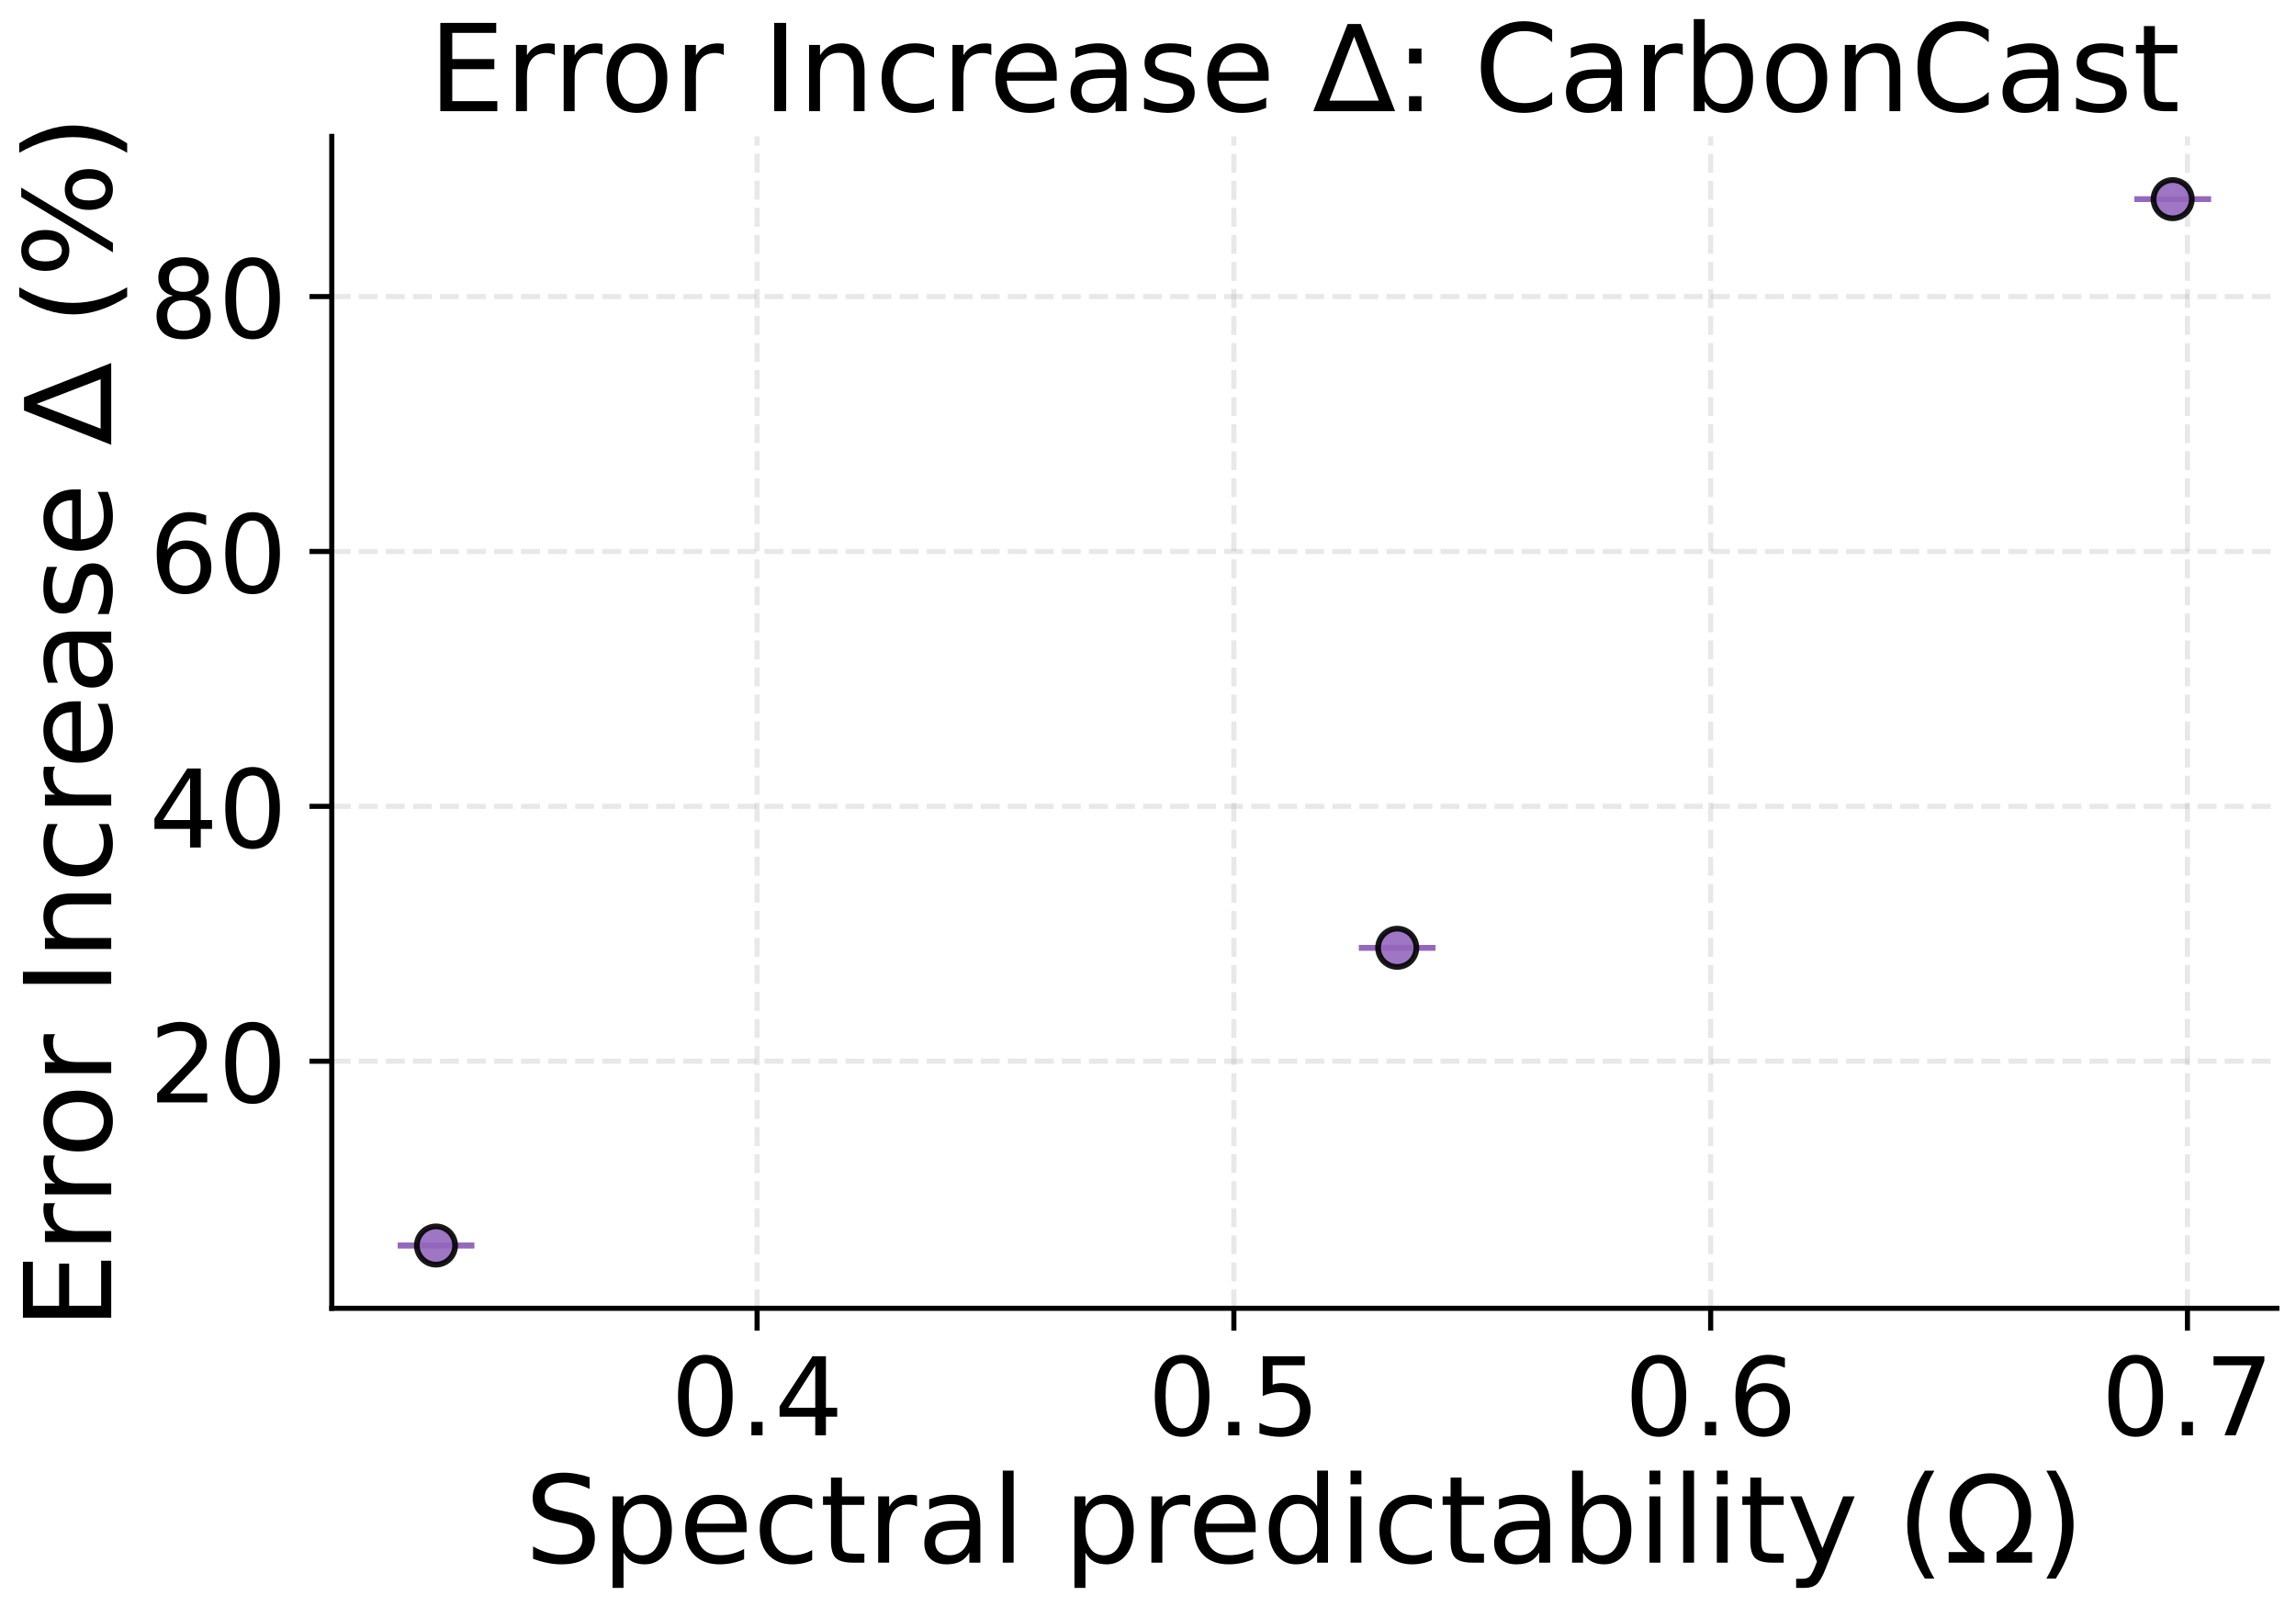
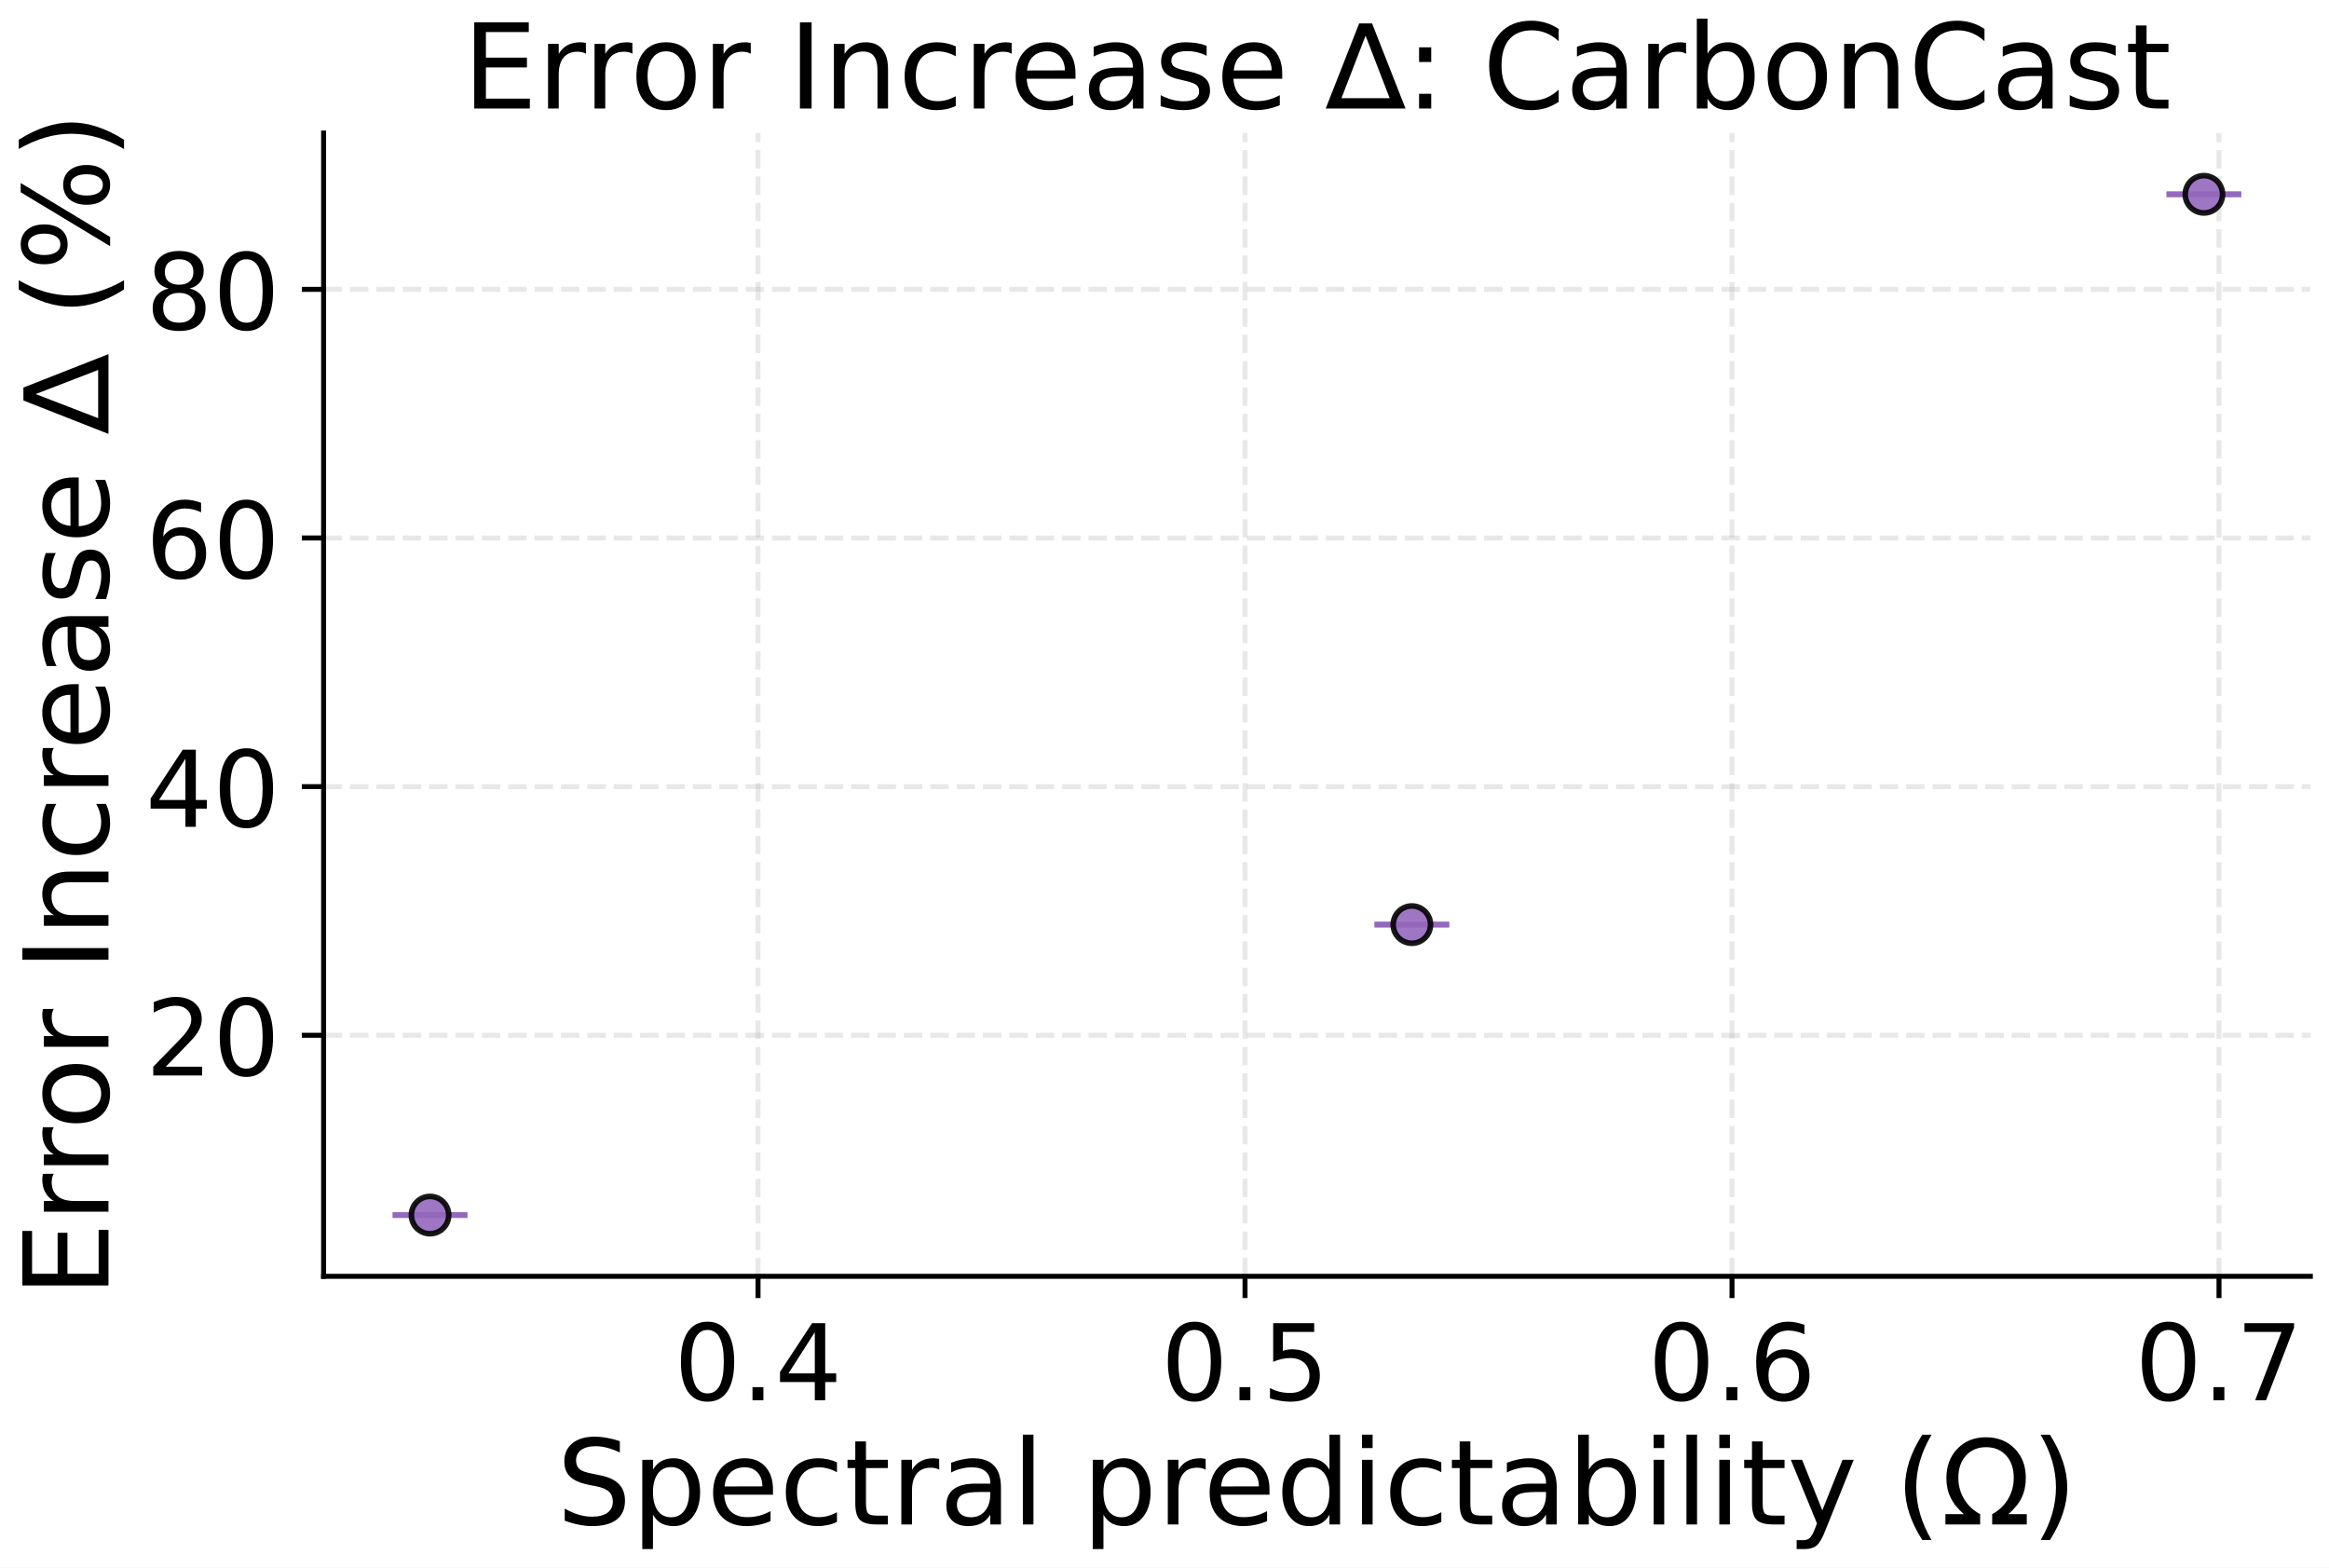
- <svg xmlns="http://www.w3.org/2000/svg" xmlns:xlink="http://www.w3.org/1999/xlink" width="360pt" height="252pt" viewBox="0 0 360 252" version="1.1">
+ <svg xmlns="http://www.w3.org/2000/svg" xmlns:xlink="http://www.w3.org/1999/xlink" width="374.4pt" height="252pt" viewBox="0 0 374.4 252" version="1.1">
  <defs>
    <style type="text/css">*{stroke-linejoin: round; stroke-linecap: butt}</style>
  </defs>
  <g id="figure_1">
    <g id="patch_1">
-       <path d="M 0 252  L 360 252  L 360 0  L 0 0  z " style="fill: #ffffff" />
+       <path d="M 0 252  L 374.4 252  L 374.4 0  L 0 0  z " style="fill: #ffffff" />
    </g>
    <g id="axes_1">
      <g id="patch_2">
-         <path d="M 52.021 205.159  L 357 205.159  L 357 21.389  L 52.021 21.389  z " style="fill: #ffffff" />
+         <path d="M 52.021 205.159  L 371.4 205.159  L 371.4 21.389  L 52.021 21.389  z " style="fill: #ffffff" />
      </g>
      <g id="matplotlib.axis_1">
        <g id="xtick_1">
          <g id="line2d_1">
-             <path d="M 118.708 205.159  L 118.708 21.389  " clip-path="url(#pbfbbe0bb06)" style="fill: none; stroke-dasharray: 2.96,1.28; stroke-dashoffset: 0; stroke: #b0b0b0; stroke-opacity: 0.3; stroke-width: 0.8" />
+             <path d="M 121.857 205.159  L 121.857 21.389  " clip-path="url(#ped90888fce)" style="fill: none; stroke-dasharray: 2.96,1.28; stroke-dashoffset: 0; stroke: #b0b0b0; stroke-opacity: 0.3; stroke-width: 0.8" />
          </g>
          <g id="line2d_2">
            <defs>
-               <path id="m0ed7cb5ab9" d="M 0 0  L 0 3.5  " style="stroke: #000000; stroke-width: 0.8" />
+               <path id="m598ddd7621" d="M 0 0  L 0 3.5  " style="stroke: #000000; stroke-width: 0.8" />
            </defs>
            <g>
-               <use xlink:href="#m0ed7cb5ab9" x="118.708" y="205.159" style="stroke: #000000; stroke-width: 0.8" />
+               <use xlink:href="#m598ddd7621" x="121.857" y="205.159" style="stroke: #000000; stroke-width: 0.8" />
            </g>
          </g>
          <g id="text_1">
-             <text style="font: 17px 'DejaVu Sans', 'Bitstream Vera Sans', 'Computer Modern Sans Serif', 'Lucida Grande', 'Verdana', 'Geneva', 'Lucid', 'Arial', 'Helvetica', 'Avant Garde', sans-serif; text-anchor: middle" x="118.708" y="225.076" transform="rotate(-0 118.7081 225.0759)">0.4</text>
+             <text style="font: 17px 'DejaVu Sans', 'Bitstream Vera Sans', 'Computer Modern Sans Serif', 'Lucida Grande', 'Verdana', 'Geneva', 'Lucid', 'Arial', 'Helvetica', 'Avant Garde', sans-serif; text-anchor: middle" x="121.857" y="225.076" transform="rotate(-0 121.8569 225.0759)">0.4</text>
          </g>
        </g>
        <g id="xtick_2">
          <g id="line2d_3">
-             <path d="M 193.465 205.159  L 193.465 21.389  " clip-path="url(#pbfbbe0bb06)" style="fill: none; stroke-dasharray: 2.96,1.28; stroke-dashoffset: 0; stroke: #b0b0b0; stroke-opacity: 0.3; stroke-width: 0.8" />
+             <path d="M 200.144 205.159  L 200.144 21.389  " clip-path="url(#ped90888fce)" style="fill: none; stroke-dasharray: 2.96,1.28; stroke-dashoffset: 0; stroke: #b0b0b0; stroke-opacity: 0.3; stroke-width: 0.8" />
          </g>
          <g id="line2d_4">
            <g>
-               <use xlink:href="#m0ed7cb5ab9" x="193.465" y="205.159" style="stroke: #000000; stroke-width: 0.8" />
+               <use xlink:href="#m598ddd7621" x="200.144" y="205.159" style="stroke: #000000; stroke-width: 0.8" />
            </g>
          </g>
          <g id="text_2">
-             <text style="font: 17px 'DejaVu Sans', 'Bitstream Vera Sans', 'Computer Modern Sans Serif', 'Lucida Grande', 'Verdana', 'Geneva', 'Lucid', 'Arial', 'Helvetica', 'Avant Garde', sans-serif; text-anchor: middle" x="193.465" y="225.076" transform="rotate(-0 193.4651 225.0759)">0.5</text>
+             <text style="font: 17px 'DejaVu Sans', 'Bitstream Vera Sans', 'Computer Modern Sans Serif', 'Lucida Grande', 'Verdana', 'Geneva', 'Lucid', 'Arial', 'Helvetica', 'Avant Garde', sans-serif; text-anchor: middle" x="200.144" y="225.076" transform="rotate(-0 200.1436 225.0759)">0.5</text>
          </g>
        </g>
        <g id="xtick_3">
          <g id="line2d_5">
-             <path d="M 268.222 205.159  L 268.222 21.389  " clip-path="url(#pbfbbe0bb06)" style="fill: none; stroke-dasharray: 2.96,1.28; stroke-dashoffset: 0; stroke: #b0b0b0; stroke-opacity: 0.3; stroke-width: 0.8" />
+             <path d="M 278.43 205.159  L 278.43 21.389  " clip-path="url(#ped90888fce)" style="fill: none; stroke-dasharray: 2.96,1.28; stroke-dashoffset: 0; stroke: #b0b0b0; stroke-opacity: 0.3; stroke-width: 0.8" />
          </g>
          <g id="line2d_6">
            <g>
-               <use xlink:href="#m0ed7cb5ab9" x="268.222" y="205.159" style="stroke: #000000; stroke-width: 0.8" />
+               <use xlink:href="#m598ddd7621" x="278.43" y="205.159" style="stroke: #000000; stroke-width: 0.8" />
            </g>
          </g>
          <g id="text_3">
-             <text style="font: 17px 'DejaVu Sans', 'Bitstream Vera Sans', 'Computer Modern Sans Serif', 'Lucida Grande', 'Verdana', 'Geneva', 'Lucid', 'Arial', 'Helvetica', 'Avant Garde', sans-serif; text-anchor: middle" x="268.222" y="225.076" transform="rotate(-0 268.2221 225.0759)">0.6</text>
+             <text style="font: 17px 'DejaVu Sans', 'Bitstream Vera Sans', 'Computer Modern Sans Serif', 'Lucida Grande', 'Verdana', 'Geneva', 'Lucid', 'Arial', 'Helvetica', 'Avant Garde', sans-serif; text-anchor: middle" x="278.43" y="225.076" transform="rotate(-0 278.4303 225.0759)">0.6</text>
          </g>
        </g>
        <g id="xtick_4">
          <g id="line2d_7">
-             <path d="M 342.979 205.159  L 342.979 21.389  " clip-path="url(#pbfbbe0bb06)" style="fill: none; stroke-dasharray: 2.96,1.28; stroke-dashoffset: 0; stroke: #b0b0b0; stroke-opacity: 0.3; stroke-width: 0.8" />
+             <path d="M 356.717 205.159  L 356.717 21.389  " clip-path="url(#ped90888fce)" style="fill: none; stroke-dasharray: 2.96,1.28; stroke-dashoffset: 0; stroke: #b0b0b0; stroke-opacity: 0.3; stroke-width: 0.8" />
          </g>
          <g id="line2d_8">
            <g>
-               <use xlink:href="#m0ed7cb5ab9" x="342.979" y="205.159" style="stroke: #000000; stroke-width: 0.8" />
+               <use xlink:href="#m598ddd7621" x="356.717" y="205.159" style="stroke: #000000; stroke-width: 0.8" />
            </g>
          </g>
          <g id="text_4">
-             <text style="font: 17px 'DejaVu Sans', 'Bitstream Vera Sans', 'Computer Modern Sans Serif', 'Lucida Grande', 'Verdana', 'Geneva', 'Lucid', 'Arial', 'Helvetica', 'Avant Garde', sans-serif; text-anchor: middle" x="342.979" y="225.076" transform="rotate(-0 342.9791 225.0759)">0.7</text>
+             <text style="font: 17px 'DejaVu Sans', 'Bitstream Vera Sans', 'Computer Modern Sans Serif', 'Lucida Grande', 'Verdana', 'Geneva', 'Lucid', 'Arial', 'Helvetica', 'Avant Garde', sans-serif; text-anchor: middle" x="356.717" y="225.076" transform="rotate(-0 356.7171 225.0759)">0.7</text>
          </g>
        </g>
        <g id="text_5">
-           <text style="font: 19px 'DejaVu Sans', 'Bitstream Vera Sans', 'Computer Modern Sans Serif', 'Lucida Grande', 'Verdana', 'Geneva', 'Lucid', 'Arial', 'Helvetica', 'Avant Garde', sans-serif; text-anchor: middle" x="204.51" y="245.048" transform="rotate(-0 204.5105 245.0484)">Spectral predictability (Ω)</text>
+           <text style="font: 19px 'DejaVu Sans', 'Bitstream Vera Sans', 'Computer Modern Sans Serif', 'Lucida Grande', 'Verdana', 'Geneva', 'Lucid', 'Arial', 'Helvetica', 'Avant Garde', sans-serif; text-anchor: middle" x="211.71" y="245.048" transform="rotate(-0 211.7105 245.0484)">Spectral predictability (Ω)</text>
        </g>
      </g>
      <g id="matplotlib.axis_2">
        <g id="ytick_1">
          <g id="line2d_9">
-             <path d="M 52.021 166.411  L 357 166.411  " clip-path="url(#pbfbbe0bb06)" style="fill: none; stroke-dasharray: 2.96,1.28; stroke-dashoffset: 0; stroke: #b0b0b0; stroke-opacity: 0.3; stroke-width: 0.8" />
+             <path d="M 52.021 166.411  L 371.4 166.411  " clip-path="url(#ped90888fce)" style="fill: none; stroke-dasharray: 2.96,1.28; stroke-dashoffset: 0; stroke: #b0b0b0; stroke-opacity: 0.3; stroke-width: 0.8" />
          </g>
          <g id="line2d_10">
            <defs>
-               <path id="m8fa70a6b5d" d="M 0 0  L -3.5 0  " style="stroke: #000000; stroke-width: 0.8" />
+               <path id="mda9341661a" d="M 0 0  L -3.5 0  " style="stroke: #000000; stroke-width: 0.8" />
            </defs>
            <g>
-               <use xlink:href="#m8fa70a6b5d" x="52.021" y="166.411" style="stroke: #000000; stroke-width: 0.8" />
+               <use xlink:href="#mda9341661a" x="52.021" y="166.411" style="stroke: #000000; stroke-width: 0.8" />
            </g>
          </g>
          <g id="text_6">
            <text style="font: 17px 'DejaVu Sans', 'Bitstream Vera Sans', 'Computer Modern Sans Serif', 'Lucida Grande', 'Verdana', 'Geneva', 'Lucid', 'Arial', 'Helvetica', 'Avant Garde', sans-serif; text-anchor: end" x="45.021" y="172.87" transform="rotate(-0 45.02118 172.8699)">20</text>
          </g>
        </g>
        <g id="ytick_2">
          <g id="line2d_11">
-             <path d="M 52.021 126.444  L 357 126.444  " clip-path="url(#pbfbbe0bb06)" style="fill: none; stroke-dasharray: 2.96,1.28; stroke-dashoffset: 0; stroke: #b0b0b0; stroke-opacity: 0.3; stroke-width: 0.8" />
+             <path d="M 52.021 126.444  L 371.4 126.444  " clip-path="url(#ped90888fce)" style="fill: none; stroke-dasharray: 2.96,1.28; stroke-dashoffset: 0; stroke: #b0b0b0; stroke-opacity: 0.3; stroke-width: 0.8" />
          </g>
          <g id="line2d_12">
            <g>
-               <use xlink:href="#m8fa70a6b5d" x="52.021" y="126.444" style="stroke: #000000; stroke-width: 0.8" />
+               <use xlink:href="#mda9341661a" x="52.021" y="126.444" style="stroke: #000000; stroke-width: 0.8" />
            </g>
          </g>
          <g id="text_7">
            <text style="font: 17px 'DejaVu Sans', 'Bitstream Vera Sans', 'Computer Modern Sans Serif', 'Lucida Grande', 'Verdana', 'Geneva', 'Lucid', 'Arial', 'Helvetica', 'Avant Garde', sans-serif; text-anchor: end" x="45.021" y="132.903" transform="rotate(-0 45.02118 132.9027)">40</text>
          </g>
        </g>
        <g id="ytick_3">
          <g id="line2d_13">
-             <path d="M 52.021 86.477  L 357 86.477  " clip-path="url(#pbfbbe0bb06)" style="fill: none; stroke-dasharray: 2.96,1.28; stroke-dashoffset: 0; stroke: #b0b0b0; stroke-opacity: 0.3; stroke-width: 0.8" />
+             <path d="M 52.021 86.477  L 371.4 86.477  " clip-path="url(#ped90888fce)" style="fill: none; stroke-dasharray: 2.96,1.28; stroke-dashoffset: 0; stroke: #b0b0b0; stroke-opacity: 0.3; stroke-width: 0.8" />
          </g>
          <g id="line2d_14">
            <g>
-               <use xlink:href="#m8fa70a6b5d" x="52.021" y="86.477" style="stroke: #000000; stroke-width: 0.8" />
+               <use xlink:href="#mda9341661a" x="52.021" y="86.477" style="stroke: #000000; stroke-width: 0.8" />
            </g>
          </g>
          <g id="text_8">
            <text style="font: 17px 'DejaVu Sans', 'Bitstream Vera Sans', 'Computer Modern Sans Serif', 'Lucida Grande', 'Verdana', 'Geneva', 'Lucid', 'Arial', 'Helvetica', 'Avant Garde', sans-serif; text-anchor: end" x="45.021" y="92.935" transform="rotate(-0 45.02118 92.93542)">60</text>
          </g>
        </g>
        <g id="ytick_4">
          <g id="line2d_15">
-             <path d="M 52.021 46.51  L 357 46.51  " clip-path="url(#pbfbbe0bb06)" style="fill: none; stroke-dasharray: 2.96,1.28; stroke-dashoffset: 0; stroke: #b0b0b0; stroke-opacity: 0.3; stroke-width: 0.8" />
+             <path d="M 52.021 46.51  L 371.4 46.51  " clip-path="url(#ped90888fce)" style="fill: none; stroke-dasharray: 2.96,1.28; stroke-dashoffset: 0; stroke: #b0b0b0; stroke-opacity: 0.3; stroke-width: 0.8" />
          </g>
          <g id="line2d_16">
            <g>
-               <use xlink:href="#m8fa70a6b5d" x="52.021" y="46.51" style="stroke: #000000; stroke-width: 0.8" />
+               <use xlink:href="#mda9341661a" x="52.021" y="46.51" style="stroke: #000000; stroke-width: 0.8" />
            </g>
          </g>
          <g id="text_9">
            <text style="font: 17px 'DejaVu Sans', 'Bitstream Vera Sans', 'Computer Modern Sans Serif', 'Lucida Grande', 'Verdana', 'Geneva', 'Lucid', 'Arial', 'Helvetica', 'Avant Garde', sans-serif; text-anchor: end" x="45.021" y="52.968" transform="rotate(-0 45.02118 52.96818)">80</text>
          </g>
        </g>
        <g id="text_10">
          <text style="font: 19px 'DejaVu Sans', 'Bitstream Vera Sans', 'Computer Modern Sans Serif', 'Lucida Grande', 'Verdana', 'Geneva', 'Lucid', 'Arial', 'Helvetica', 'Avant Garde', sans-serif; text-anchor: middle" x="17.437" y="113.274" transform="rotate(-90 17.43727 113.2736)">Error Increase ∆ (%)</text>
        </g>
      </g>
      <g id="line2d_17">
-         <path d="M 52.021 206.378  L 357 206.378  " clip-path="url(#pbfbbe0bb06)" style="fill: none; stroke-dasharray: 3.7,1.6; stroke-dashoffset: 0; stroke: #000000; stroke-opacity: 0.6" />
+         <path d="M 52.021 206.378  L 371.4 206.378  " clip-path="url(#ped90888fce)" style="fill: none; stroke-dasharray: 3.7,1.6; stroke-dashoffset: 0; stroke: #000000; stroke-opacity: 0.6" />
      </g>
      <g id="patch_3">
        <path d="M 52.021 205.159  L 52.021 21.389  " style="fill: none; stroke: #000000; stroke-width: 0.8; stroke-linejoin: miter; stroke-linecap: square" />
      </g>
      <g id="patch_4">
-         <path d="M 52.021 205.159  L 357 205.159  " style="fill: none; stroke: #000000; stroke-width: 0.8; stroke-linejoin: miter; stroke-linecap: square" />
+         <path d="M 52.021 205.159  L 371.4 205.159  " style="fill: none; stroke: #000000; stroke-width: 0.8; stroke-linejoin: miter; stroke-linecap: square" />
      </g>
      <g id="LineCollection_1">
-         <path d="M 68.359 195.314  L 68.359 195.314  " clip-path="url(#pbfbbe0bb06)" style="fill: none; stroke: #9467bd; stroke-opacity: 0.9; stroke-width: 3.75" />
+         <path d="M 69.131 195.314  L 69.131 195.314  " clip-path="url(#ped90888fce)" style="fill: none; stroke: #9467bd; stroke-opacity: 0.9; stroke-width: 3.75" />
      </g>
      <g id="line2d_18">
        <defs>
-           <path id="m59ebaf3126" d="M 6 0  L -6 -0  " style="stroke: #9467bd; stroke-opacity: 0.9; stroke-width: 0.9" />
+           <path id="m12d995067b" d="M 6 0  L -6 -0  " style="stroke: #9467bd; stroke-opacity: 0.9; stroke-width: 0.9" />
        </defs>
-         <g clip-path="url(#pbfbbe0bb06)">
-           <use xlink:href="#m59ebaf3126" x="68.359" y="195.314" style="fill: #9467bd; fill-opacity: 0.9; stroke: #9467bd; stroke-opacity: 0.9; stroke-width: 0.9" />
+         <g clip-path="url(#ped90888fce)">
+           <use xlink:href="#m12d995067b" x="69.131" y="195.314" style="fill: #9467bd; fill-opacity: 0.9; stroke: #9467bd; stroke-opacity: 0.9; stroke-width: 0.9" />
        </g>
      </g>
      <g id="line2d_19">
-         <g clip-path="url(#pbfbbe0bb06)">
-           <use xlink:href="#m59ebaf3126" x="68.359" y="195.314" style="fill: #9467bd; fill-opacity: 0.9; stroke: #9467bd; stroke-opacity: 0.9; stroke-width: 0.9" />
+         <g clip-path="url(#ped90888fce)">
+           <use xlink:href="#m12d995067b" x="69.131" y="195.314" style="fill: #9467bd; fill-opacity: 0.9; stroke: #9467bd; stroke-opacity: 0.9; stroke-width: 0.9" />
        </g>
      </g>
      <g id="LineCollection_2">
-         <path d="M 219.077 148.625  L 219.077 148.625  " clip-path="url(#pbfbbe0bb06)" style="fill: none; stroke: #9467bd; stroke-opacity: 0.9; stroke-width: 3.75" />
+         <path d="M 226.965 148.625  L 226.965 148.625  " clip-path="url(#ped90888fce)" style="fill: none; stroke: #9467bd; stroke-opacity: 0.9; stroke-width: 3.75" />
      </g>
      <g id="line2d_20">
-         <g clip-path="url(#pbfbbe0bb06)">
-           <use xlink:href="#m59ebaf3126" x="219.077" y="148.625" style="fill: #9467bd; fill-opacity: 0.9; stroke: #9467bd; stroke-opacity: 0.9; stroke-width: 0.9" />
+         <g clip-path="url(#ped90888fce)">
+           <use xlink:href="#m12d995067b" x="226.965" y="148.625" style="fill: #9467bd; fill-opacity: 0.9; stroke: #9467bd; stroke-opacity: 0.9; stroke-width: 0.9" />
        </g>
      </g>
      <g id="line2d_21">
-         <g clip-path="url(#pbfbbe0bb06)">
-           <use xlink:href="#m59ebaf3126" x="219.077" y="148.625" style="fill: #9467bd; fill-opacity: 0.9; stroke: #9467bd; stroke-opacity: 0.9; stroke-width: 0.9" />
+         <g clip-path="url(#ped90888fce)">
+           <use xlink:href="#m12d995067b" x="226.965" y="148.625" style="fill: #9467bd; fill-opacity: 0.9; stroke: #9467bd; stroke-opacity: 0.9; stroke-width: 0.9" />
        </g>
      </g>
      <g id="LineCollection_3">
-         <path d="M 340.662 31.233  L 340.662 31.233  " clip-path="url(#pbfbbe0bb06)" style="fill: none; stroke: #9467bd; stroke-opacity: 0.9; stroke-width: 3.75" />
+         <path d="M 354.29 31.233  L 354.29 31.233  " clip-path="url(#ped90888fce)" style="fill: none; stroke: #9467bd; stroke-opacity: 0.9; stroke-width: 3.75" />
      </g>
      <g id="line2d_22">
-         <g clip-path="url(#pbfbbe0bb06)">
-           <use xlink:href="#m59ebaf3126" x="340.662" y="31.233" style="fill: #9467bd; fill-opacity: 0.9; stroke: #9467bd; stroke-opacity: 0.9; stroke-width: 0.9" />
+         <g clip-path="url(#ped90888fce)">
+           <use xlink:href="#m12d995067b" x="354.29" y="31.233" style="fill: #9467bd; fill-opacity: 0.9; stroke: #9467bd; stroke-opacity: 0.9; stroke-width: 0.9" />
        </g>
      </g>
      <g id="line2d_23">
-         <g clip-path="url(#pbfbbe0bb06)">
-           <use xlink:href="#m59ebaf3126" x="340.662" y="31.233" style="fill: #9467bd; fill-opacity: 0.9; stroke: #9467bd; stroke-opacity: 0.9; stroke-width: 0.9" />
+         <g clip-path="url(#ped90888fce)">
+           <use xlink:href="#m12d995067b" x="354.29" y="31.233" style="fill: #9467bd; fill-opacity: 0.9; stroke: #9467bd; stroke-opacity: 0.9; stroke-width: 0.9" />
        </g>
      </g>
      <g id="text_11">
-         <text style="font: 19px 'DejaVu Sans', 'Bitstream Vera Sans', 'Computer Modern Sans Serif', 'Lucida Grande', 'Verdana', 'Geneva', 'Lucid', 'Arial', 'Helvetica', 'Avant Garde', sans-serif; text-anchor: middle" x="204.51" y="17.437" transform="rotate(-0 204.5105 17.43727)">Error Increase ∆: CarbonCast</text>
+         <text style="font: 19px 'DejaVu Sans', 'Bitstream Vera Sans', 'Computer Modern Sans Serif', 'Lucida Grande', 'Verdana', 'Geneva', 'Lucid', 'Arial', 'Helvetica', 'Avant Garde', sans-serif; text-anchor: middle" x="211.71" y="17.437" transform="rotate(-0 211.7105 17.43727)">Error Increase ∆: CarbonCast</text>
      </g>
      <g id="line2d_24">
        <defs>
-           <path id="m83e8990a1e" d="M 0 3  C 0.796 3 1.559 2.684 2.121 2.121  C 2.684 1.559 3 0.796 3 0  C 3 -0.796 2.684 -1.559 2.121 -2.121  C 1.559 -2.684 0.796 -3 0 -3  C -0.796 -3 -1.559 -2.684 -2.121 -2.121  C -2.684 -1.559 -3 -0.796 -3 0  C -3 0.796 -2.684 1.559 -2.121 2.121  C -1.559 2.684 -0.796 3 0 3  z " style="stroke: #000000; stroke-opacity: 0.9; stroke-width: 0.9" />
+           <path id="me60cb14590" d="M 0 3  C 0.796 3 1.559 2.684 2.121 2.121  C 2.684 1.559 3 0.796 3 0  C 3 -0.796 2.684 -1.559 2.121 -2.121  C 1.559 -2.684 0.796 -3 0 -3  C -0.796 -3 -1.559 -2.684 -2.121 -2.121  C -2.684 -1.559 -3 -0.796 -3 0  C -3 0.796 -2.684 1.559 -2.121 2.121  C -1.559 2.684 -0.796 3 0 3  z " style="stroke: #000000; stroke-opacity: 0.9; stroke-width: 0.9" />
        </defs>
-         <g clip-path="url(#pbfbbe0bb06)">
-           <use xlink:href="#m83e8990a1e" x="68.359" y="195.314" style="fill: #9467bd; fill-opacity: 0.9; stroke: #000000; stroke-opacity: 0.9; stroke-width: 0.9" />
+         <g clip-path="url(#ped90888fce)">
+           <use xlink:href="#me60cb14590" x="69.131" y="195.314" style="fill: #9467bd; fill-opacity: 0.9; stroke: #000000; stroke-opacity: 0.9; stroke-width: 0.9" />
        </g>
      </g>
      <g id="line2d_25">
-         <g clip-path="url(#pbfbbe0bb06)">
-           <use xlink:href="#m83e8990a1e" x="219.077" y="148.625" style="fill: #9467bd; fill-opacity: 0.9; stroke: #000000; stroke-opacity: 0.9; stroke-width: 0.9" />
+         <g clip-path="url(#ped90888fce)">
+           <use xlink:href="#me60cb14590" x="226.965" y="148.625" style="fill: #9467bd; fill-opacity: 0.9; stroke: #000000; stroke-opacity: 0.9; stroke-width: 0.9" />
        </g>
      </g>
      <g id="line2d_26">
-         <g clip-path="url(#pbfbbe0bb06)">
-           <use xlink:href="#m83e8990a1e" x="340.662" y="31.233" style="fill: #9467bd; fill-opacity: 0.9; stroke: #000000; stroke-opacity: 0.9; stroke-width: 0.9" />
+         <g clip-path="url(#ped90888fce)">
+           <use xlink:href="#me60cb14590" x="354.29" y="31.233" style="fill: #9467bd; fill-opacity: 0.9; stroke: #000000; stroke-opacity: 0.9; stroke-width: 0.9" />
        </g>
      </g>
    </g>
  </g>
  <defs>
-     <clipPath id="pbfbbe0bb06">
-       <rect x="52.021" y="21.389" width="304.979" height="183.77" />
+     <clipPath id="ped90888fce">
+       <rect x="52.021" y="21.389" width="319.379" height="183.77" />
    </clipPath>
  </defs>
</svg>
